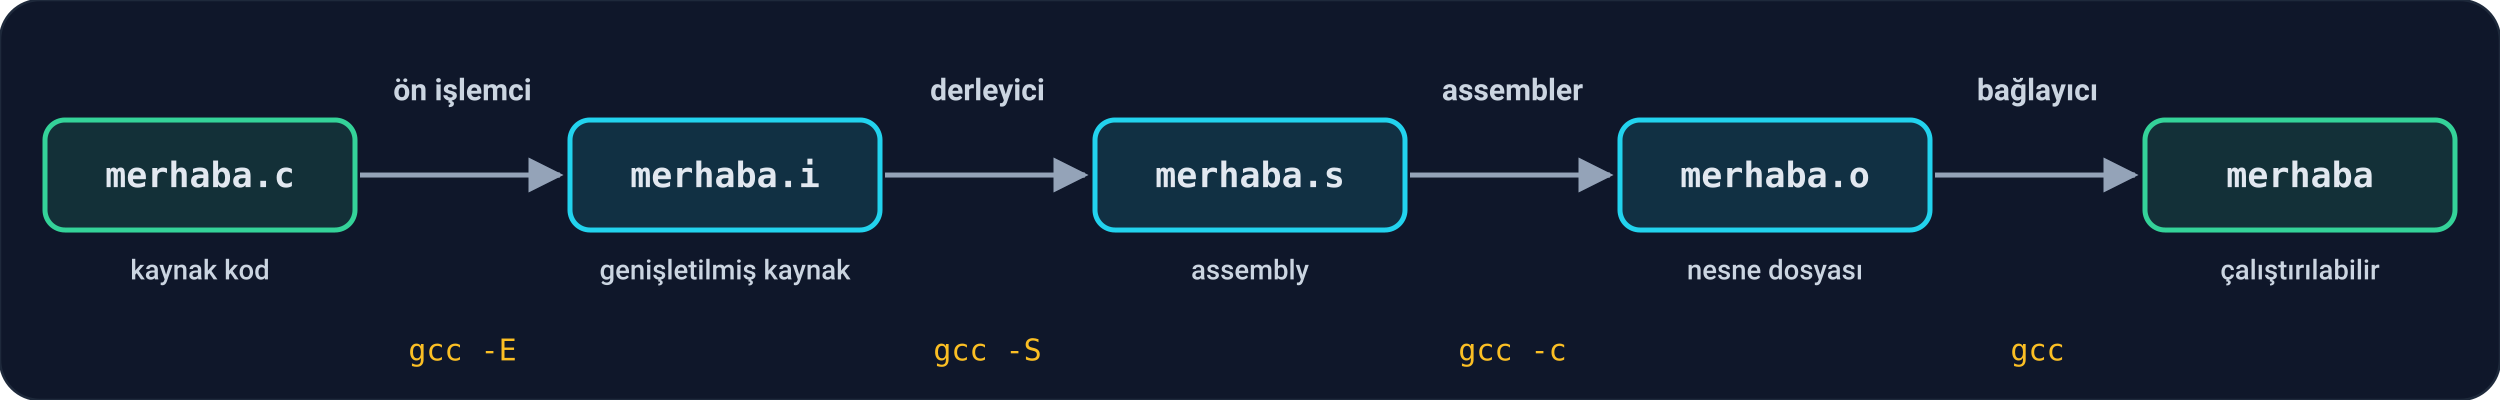
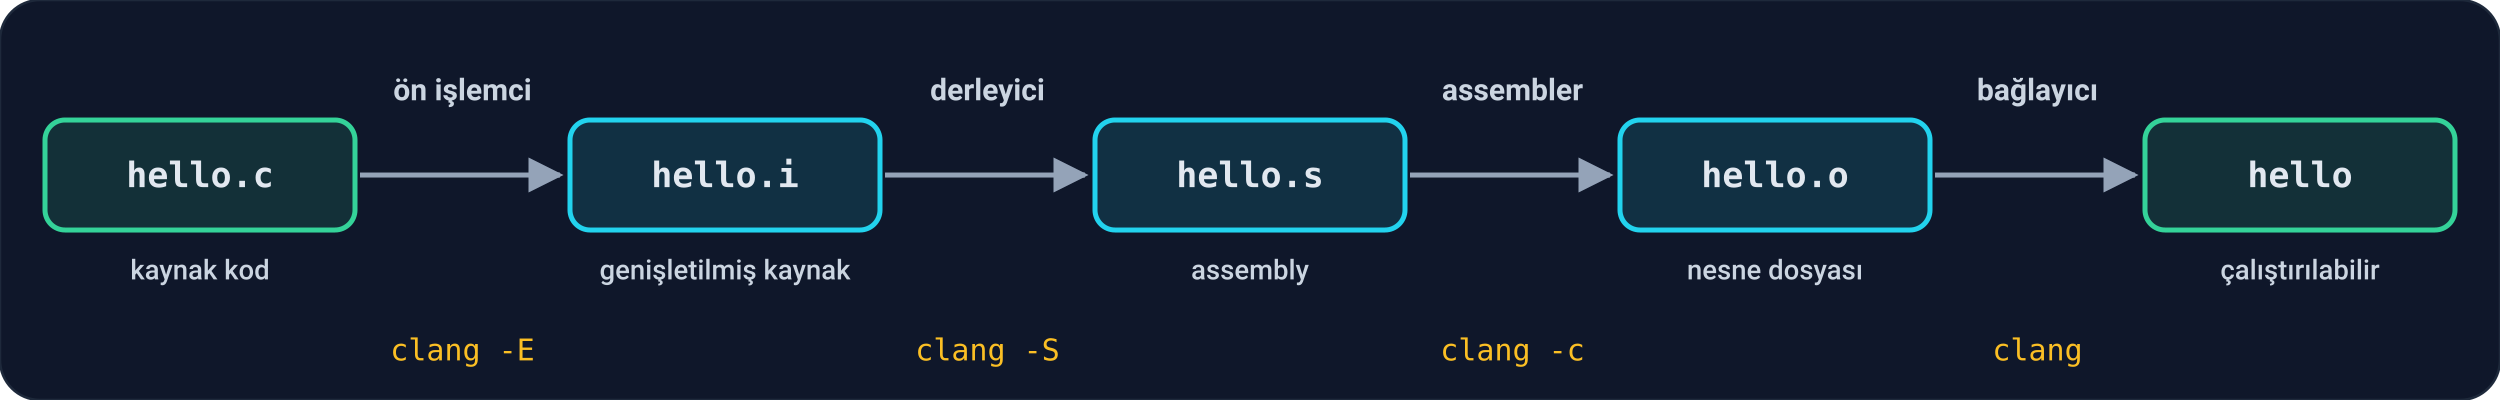
<svg xmlns="http://www.w3.org/2000/svg" viewBox="0 0 1000 160" width="1000" height="160" role="img" aria-label="Derleme hattı: ön işleme, derleme, assembly, bağlama">
  <defs>
    <marker id="u" viewBox="0 0 10 10" refX="9" refY="5" markerWidth="7" markerHeight="7" orient="auto-start-reverse">
      <path d="M0,0 L10,5 L0,10 z" fill="#94a3b8" />
    </marker>
  </defs>
  <rect width="1000" height="160" rx="16" fill="#0f172a" stroke="#1e293b" />
  <rect x="18" y="48" width="124" height="44" rx="8" fill="#34d39922" stroke="#34d399" stroke-width="2" />
-   <text x="80" y="70" text-anchor="middle" dominant-baseline="central" font-family="ui-monospace, SFMono-Regular, Menlo, Consolas, monospace" font-size="14" font-weight="700" fill="#e2e8f0">merhaba.c</text>
+   <text x="80" y="70" text-anchor="middle" dominant-baseline="central" font-family="ui-monospace, SFMono-Regular, Menlo, Consolas, monospace" font-size="14" font-weight="700" fill="#e2e8f0">hello.c</text>
  <text x="80" y="108" text-anchor="middle" dominant-baseline="central" font-family="ui-sans-serif, system-ui, -apple-system, Segoe UI, Roboto, sans-serif" font-size="11" font-weight="500" fill="#cbd5e1">kaynak kod</text>
  <polyline points="144,70 224,70" fill="none" stroke="#94a3b8" stroke-width="2" stroke-linejoin="round" marker-end="url(#u)" />
  <text x="185.0" y="36" text-anchor="middle" dominant-baseline="central" font-family="ui-sans-serif, system-ui, -apple-system, Segoe UI, Roboto, sans-serif" font-size="12" font-weight="600" fill="#cbd5e1">ön işlemci</text>
-   <text x="185.0" y="140" text-anchor="middle" dominant-baseline="central" font-family="ui-monospace, SFMono-Regular, Menlo, Consolas, monospace" font-size="12" font-weight="500" fill="#fbbf24">gcc -E</text>
+   <text x="185.0" y="140" text-anchor="middle" dominant-baseline="central" font-family="ui-monospace, SFMono-Regular, Menlo, Consolas, monospace" font-size="12" font-weight="500" fill="#fbbf24">clang -E</text>
  <rect x="228" y="48" width="124" height="44" rx="8" fill="#22d3ee22" stroke="#22d3ee" stroke-width="2" />
-   <text x="290" y="70" text-anchor="middle" dominant-baseline="central" font-family="ui-monospace, SFMono-Regular, Menlo, Consolas, monospace" font-size="14" font-weight="700" fill="#e2e8f0">merhaba.i</text>
+   <text x="290" y="70" text-anchor="middle" dominant-baseline="central" font-family="ui-monospace, SFMono-Regular, Menlo, Consolas, monospace" font-size="14" font-weight="700" fill="#e2e8f0">hello.i</text>
  <text x="290" y="108" text-anchor="middle" dominant-baseline="central" font-family="ui-sans-serif, system-ui, -apple-system, Segoe UI, Roboto, sans-serif" font-size="11" font-weight="500" fill="#cbd5e1">genişletilmiş kaynak</text>
  <polyline points="354,70 434,70" fill="none" stroke="#94a3b8" stroke-width="2" stroke-linejoin="round" marker-end="url(#u)" />
  <text x="395.0" y="36" text-anchor="middle" dominant-baseline="central" font-family="ui-sans-serif, system-ui, -apple-system, Segoe UI, Roboto, sans-serif" font-size="12" font-weight="600" fill="#cbd5e1">derleyici</text>
-   <text x="395.0" y="140" text-anchor="middle" dominant-baseline="central" font-family="ui-monospace, SFMono-Regular, Menlo, Consolas, monospace" font-size="12" font-weight="500" fill="#fbbf24">gcc -S</text>
+   <text x="395.0" y="140" text-anchor="middle" dominant-baseline="central" font-family="ui-monospace, SFMono-Regular, Menlo, Consolas, monospace" font-size="12" font-weight="500" fill="#fbbf24">clang -S</text>
  <rect x="438" y="48" width="124" height="44" rx="8" fill="#22d3ee22" stroke="#22d3ee" stroke-width="2" />
-   <text x="500" y="70" text-anchor="middle" dominant-baseline="central" font-family="ui-monospace, SFMono-Regular, Menlo, Consolas, monospace" font-size="14" font-weight="700" fill="#e2e8f0">merhaba.s</text>
+   <text x="500" y="70" text-anchor="middle" dominant-baseline="central" font-family="ui-monospace, SFMono-Regular, Menlo, Consolas, monospace" font-size="14" font-weight="700" fill="#e2e8f0">hello.s</text>
  <text x="500" y="108" text-anchor="middle" dominant-baseline="central" font-family="ui-sans-serif, system-ui, -apple-system, Segoe UI, Roboto, sans-serif" font-size="11" font-weight="500" fill="#cbd5e1">assembly</text>
  <polyline points="564,70 644,70" fill="none" stroke="#94a3b8" stroke-width="2" stroke-linejoin="round" marker-end="url(#u)" />
  <text x="605.0" y="36" text-anchor="middle" dominant-baseline="central" font-family="ui-sans-serif, system-ui, -apple-system, Segoe UI, Roboto, sans-serif" font-size="12" font-weight="600" fill="#cbd5e1">assembler</text>
-   <text x="605.0" y="140" text-anchor="middle" dominant-baseline="central" font-family="ui-monospace, SFMono-Regular, Menlo, Consolas, monospace" font-size="12" font-weight="500" fill="#fbbf24">gcc -c</text>
+   <text x="605.0" y="140" text-anchor="middle" dominant-baseline="central" font-family="ui-monospace, SFMono-Regular, Menlo, Consolas, monospace" font-size="12" font-weight="500" fill="#fbbf24">clang -c</text>
  <rect x="648" y="48" width="124" height="44" rx="8" fill="#22d3ee22" stroke="#22d3ee" stroke-width="2" />
-   <text x="710" y="70" text-anchor="middle" dominant-baseline="central" font-family="ui-monospace, SFMono-Regular, Menlo, Consolas, monospace" font-size="14" font-weight="700" fill="#e2e8f0">merhaba.o</text>
+   <text x="710" y="70" text-anchor="middle" dominant-baseline="central" font-family="ui-monospace, SFMono-Regular, Menlo, Consolas, monospace" font-size="14" font-weight="700" fill="#e2e8f0">hello.o</text>
  <text x="710" y="108" text-anchor="middle" dominant-baseline="central" font-family="ui-sans-serif, system-ui, -apple-system, Segoe UI, Roboto, sans-serif" font-size="11" font-weight="500" fill="#cbd5e1">nesne dosyası</text>
  <polyline points="774,70 854,70" fill="none" stroke="#94a3b8" stroke-width="2" stroke-linejoin="round" marker-end="url(#u)" />
  <text x="815.0" y="36" text-anchor="middle" dominant-baseline="central" font-family="ui-sans-serif, system-ui, -apple-system, Segoe UI, Roboto, sans-serif" font-size="12" font-weight="600" fill="#cbd5e1">bağlayıcı</text>
-   <text x="815.0" y="140" text-anchor="middle" dominant-baseline="central" font-family="ui-monospace, SFMono-Regular, Menlo, Consolas, monospace" font-size="12" font-weight="500" fill="#fbbf24">gcc</text>
+   <text x="815.0" y="140" text-anchor="middle" dominant-baseline="central" font-family="ui-monospace, SFMono-Regular, Menlo, Consolas, monospace" font-size="12" font-weight="500" fill="#fbbf24">clang</text>
  <rect x="858" y="48" width="124" height="44" rx="8" fill="#34d39922" stroke="#34d399" stroke-width="2" />
-   <text x="920" y="70" text-anchor="middle" dominant-baseline="central" font-family="ui-monospace, SFMono-Regular, Menlo, Consolas, monospace" font-size="14" font-weight="700" fill="#e2e8f0">merhaba</text>
+   <text x="920" y="70" text-anchor="middle" dominant-baseline="central" font-family="ui-monospace, SFMono-Regular, Menlo, Consolas, monospace" font-size="14" font-weight="700" fill="#e2e8f0">hello</text>
  <text x="920" y="108" text-anchor="middle" dominant-baseline="central" font-family="ui-sans-serif, system-ui, -apple-system, Segoe UI, Roboto, sans-serif" font-size="11" font-weight="500" fill="#cbd5e1">çalıştırılabilir</text>
</svg>
